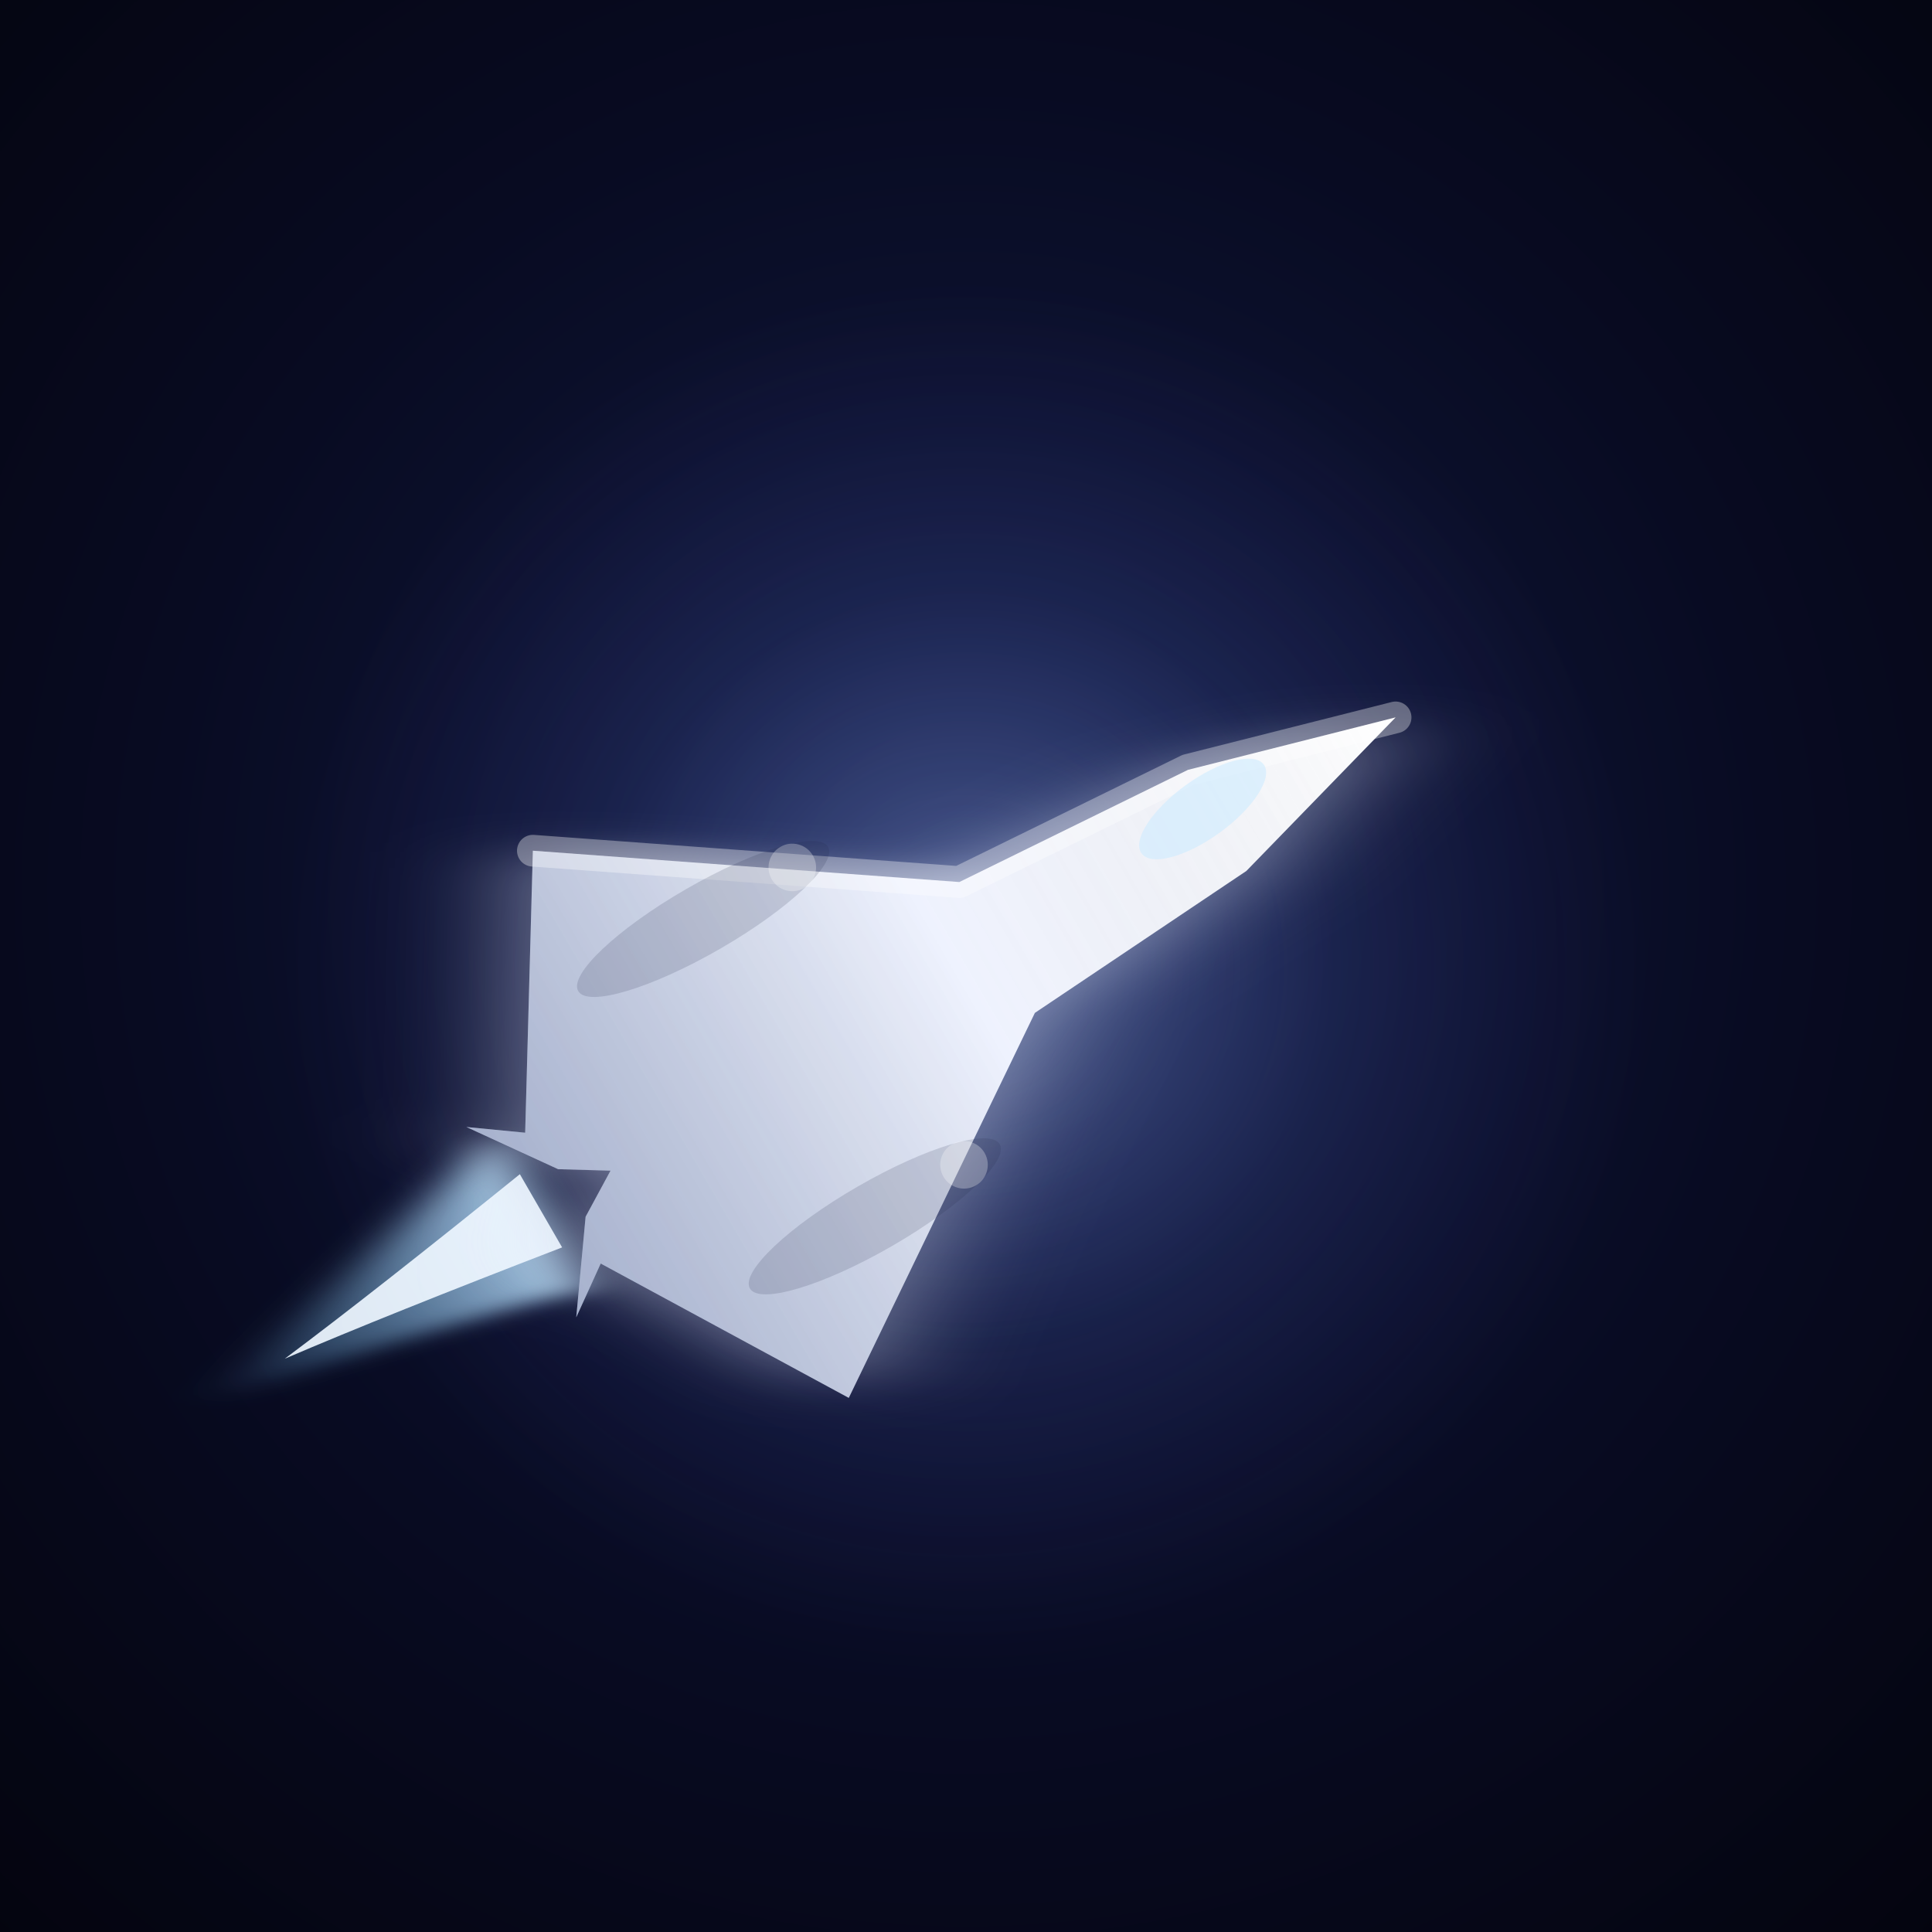
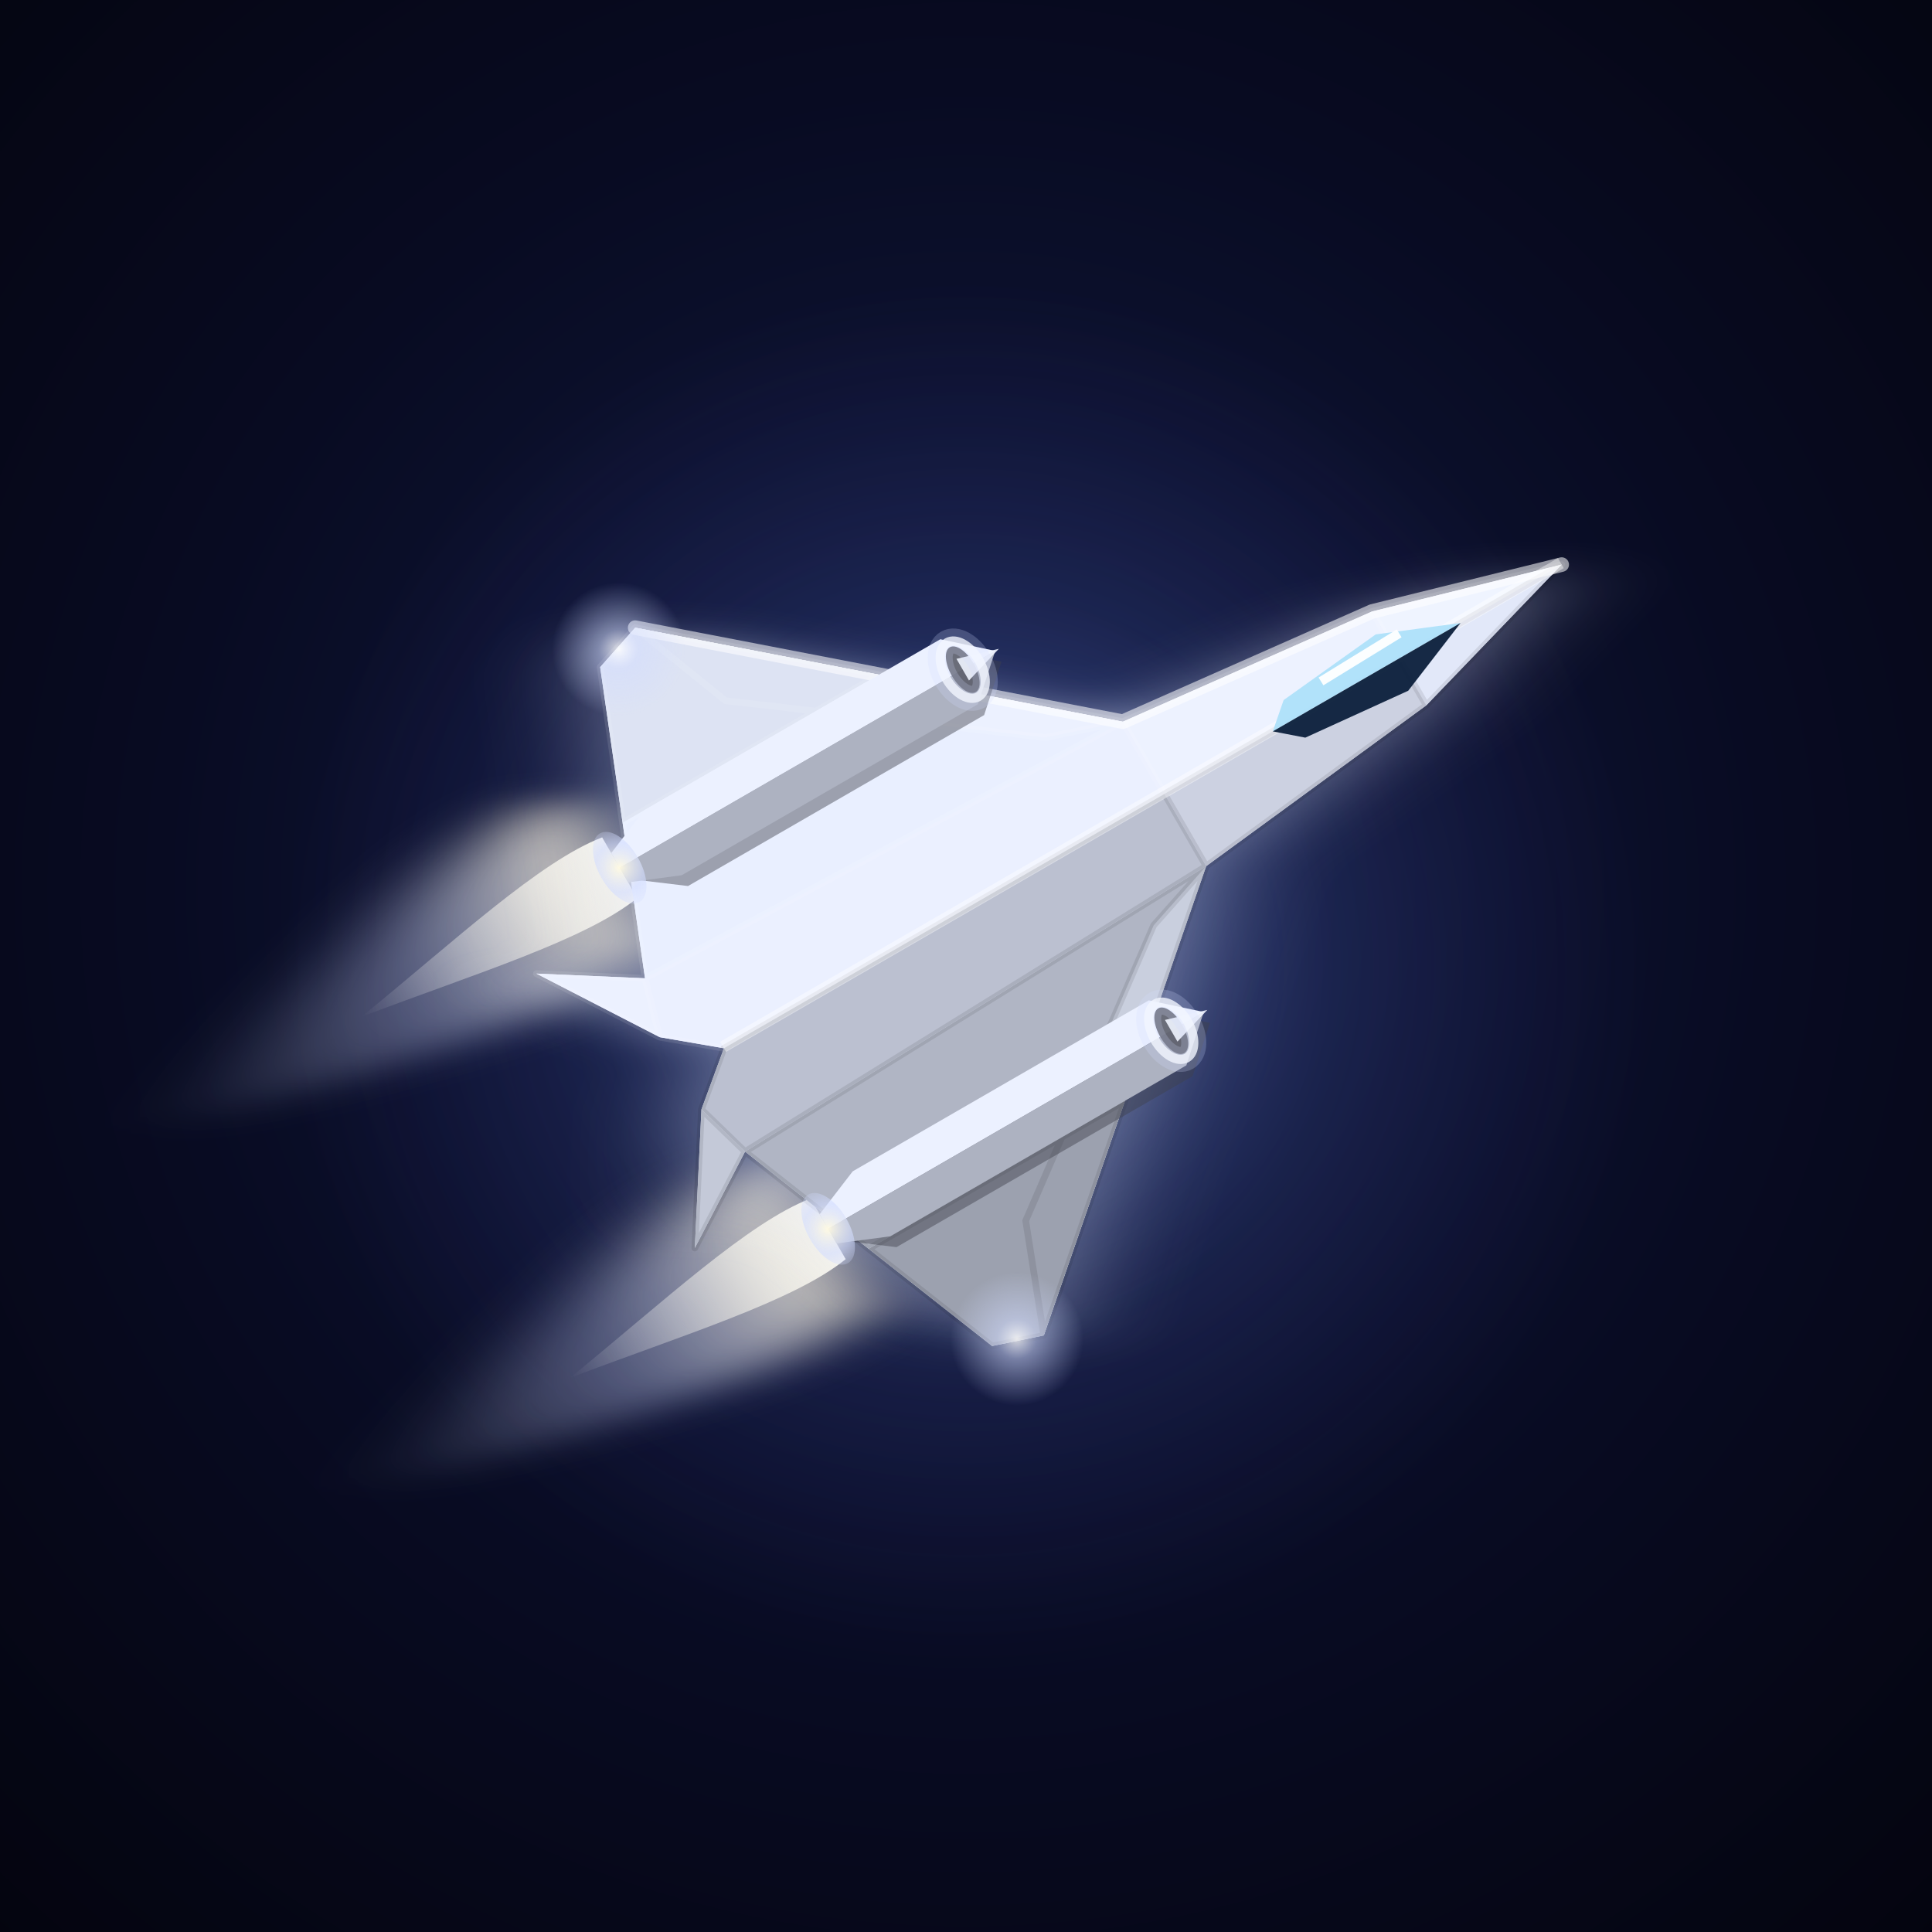
<svg xmlns="http://www.w3.org/2000/svg" width="1024" height="1024" viewBox="0 0 1024 1024">
  <defs>
    <radialGradient id="bgGrd" cx="50%" cy="46%" r="75%">
      <stop offset="0%" stop-color="#141c44" />
      <stop offset="55%" stop-color="#080b22" />
      <stop offset="100%" stop-color="#04040e" />
    </radialGradient>
    <radialGradient id="aura" cx="50%" cy="50%" r="50%">
      <stop offset="0%" stop-color="#a9c4ff" stop-opacity="0.42" />
      <stop offset="55%" stop-color="#6f8dff" stop-opacity="0.12" />
      <stop offset="100%" stop-color="#5a4fe0" stop-opacity="0" />
    </radialGradient>
-     <linearGradient id="shipGrd" x1="0" y1="0" x2="1" y2="0">
-       <stop offset="0%" stop-color="#c9d5f2" />
-       <stop offset="55%" stop-color="#f2f5ff" />
-       <stop offset="100%" stop-color="#ffffff" />
-     </linearGradient>
-     <linearGradient id="shipShade" x1="1" y1="0" x2="0" y2="0">
-       <stop offset="0%" stop-color="#ffffff" stop-opacity="0.12" />
-       <stop offset="50%" stop-color="#000000" stop-opacity="0" />
-       <stop offset="100%" stop-color="#1a1f3a" stop-opacity="0.20" />
-     </linearGradient>
-     <linearGradient id="jetGrd" x1="0" y1="0" x2="1" y2="0">
-       <stop offset="0%" stop-color="#6cc4ff" stop-opacity="0" />
-       <stop offset="100%" stop-color="#c2e6ff" stop-opacity="0.85" />
-     </linearGradient>
-     <filter id="shipGlow" x="-60%" y="-60%" width="220%" height="220%">
-       <feGaussianBlur stdDeviation="19" />
-     </filter>
-     <filter id="jetBlur" x="-60%" y="-60%" width="220%" height="220%">
-       <feGaussianBlur stdDeviation="7" />
-     </filter>
  </defs>
  <rect width="1024" height="1024" fill="url(#bgGrd)" />
  <circle cx="512" cy="512" r="360" fill="url(#aura)" />
-   <g transform="translate(508,514) rotate(-30) scale(1.4) translate(-32.5,0)">
-     <path d="M -150 -34 Q -235 -11 -300 0 Q -235 11 -150 34 Z" fill="url(#jetGrd)" filter="url(#jetBlur)" />
-     <path d="M -150 -16 Q -220 -5 -262 0 Q -220 5 -150 16 Z" fill="#eef6ff" opacity="0.92" />
-     <path d="M 223.6 0 L 145.6 -22.1 L 49.4 -28.6 L -84.5 -119.6 L -140.4 -28.6 L -158.6 -41.6 L -136.5 -10.4 L -119.6 0 L -136.5 10.4 L -158.6 41.6 L -140.4 28.6 L -84.5 119.6 L 49.4 28.6 L 145.6 22.1 Z" fill="#e8eeff" opacity="0.5" filter="url(#shipGlow)" />
-     <path d="M 223.6 0 L 145.6 -22.1 L 49.4 -28.6 L -84.5 -119.6 L -140.4 -28.6 L -158.6 -41.6 L -136.5 -10.4 L -119.6 0 L -136.5 10.4 L -158.6 41.6 L -140.4 28.6 L -84.5 119.6 L 49.4 28.6 L 145.6 22.1 Z" fill="url(#shipGrd)" />
-     <path d="M 223.6 0 L 145.6 -22.1 L 49.4 -28.6 L -84.5 -119.6 L -140.4 -28.6 L -158.6 -41.6 L -136.5 -10.4 L -119.6 0 L -136.5 10.4 L -158.6 41.6 L -140.4 28.6 L -84.5 119.6 L 49.4 28.6 L 145.6 22.1 Z" fill="url(#shipShade)" />
-     <path d="M 223.6 0 L 145.6 -22.1 L 49.4 -28.6 L -84.5 -119.6" fill="none" stroke="#ffffff" stroke-opacity="0.34" stroke-width="12" stroke-linejoin="round" stroke-linecap="round" />
-     <ellipse cx="-41.6" cy="-65" rx="54.6" ry="13" fill="#20264a" fill-opacity="0.16" />
-     <ellipse cx="-41.6" cy="65" rx="54.6" ry="13" fill="#20264a" fill-opacity="0.16" />
-     <circle cx="-2.6" cy="-65" r="9" fill="#ffffff" fill-opacity="0.28" />
-     <circle cx="-2.6" cy="65" r="9" fill="#ffffff" fill-opacity="0.28" />
-     <ellipse cx="143" cy="-6.5" rx="28.6" ry="11.05" transform="rotate(-6 143 -6.5)" fill="#cdebff" fill-opacity="0.6" />
+   <g transform="translate(577,444) rotate(-30) scale(1.70) translate(-11.7,0)">
+     <defs>
+       <filter id="imHalo" x="-60%" y="-60%" width="220%" height="220%">
+         <feGaussianBlur stdDeviation="13.65" />
+       </filter>
+       <filter id="imJet" x="-60%" y="-60%" width="220%" height="220%">
+         <feGaussianBlur stdDeviation="9.75" />
+       </filter>
+       <linearGradient id="imJetGrd" gradientUnits="userSpaceOnUse" x1="-288.6" y1="0" x2="-119.6" y2="0">
+         <stop offset="0%" stop-color="rgb(210,220,255)" stop-opacity="0" />
+         <stop offset="55%" stop-color="rgb(210,220,255)" stop-opacity="0.34" />
+         <stop offset="100%" stop-color="#fff5d7" stop-opacity="0.85" />
+       </linearGradient>
+       <linearGradient id="imJetCore" gradientUnits="userSpaceOnUse" x1="-212.55" y1="0" x2="-119.6" y2="0">
+         <stop offset="0%" stop-color="#ffffff" stop-opacity="0" />
+         <stop offset="60%" stop-color="#fdfbf2" stop-opacity="0.55" />
+         <stop offset="100%" stop-color="#fffdf4" stop-opacity="0.95" />
+       </linearGradient>
+       <radialGradient id="imNozT" gradientUnits="userSpaceOnUse" cx="-119.6" cy="-65" r="15.6">
+         <stop offset="0%" stop-color="#fffae1" stop-opacity="0.95" />
+         <stop offset="50%" stop-color="rgb(210,220,255)" stop-opacity="0.6" />
+         <stop offset="100%" stop-color="rgb(210,220,255)" stop-opacity="0" />
+       </radialGradient>
+       <radialGradient id="imStrbT" gradientUnits="userSpaceOnUse" cx="-85.8" cy="-124.15" r="20.8">
+         <stop offset="0%" stop-color="#ffffff" stop-opacity="0.8" />
+         <stop offset="30%" stop-color="rgb(210,220,255)" stop-opacity="0.5" />
+         <stop offset="100%" stop-color="rgb(210,220,255)" stop-opacity="0" />
+       </radialGradient>
+       <radialGradient id="imNozB" gradientUnits="userSpaceOnUse" cx="-119.6" cy="65" r="15.6">
+         <stop offset="0%" stop-color="#fffae1" stop-opacity="0.95" />
+         <stop offset="50%" stop-color="rgb(210,220,255)" stop-opacity="0.6" />
+         <stop offset="100%" stop-color="rgb(210,220,255)" stop-opacity="0" />
+       </radialGradient>
+       <radialGradient id="imStrbB" gradientUnits="userSpaceOnUse" cx="-85.8" cy="124.15" r="20.8">
+         <stop offset="0%" stop-color="#ffffff" stop-opacity="0.8" />
+         <stop offset="30%" stop-color="rgb(210,220,255)" stop-opacity="0.5" />
+         <stop offset="100%" stop-color="rgb(210,220,255)" stop-opacity="0" />
+       </radialGradient>
+     </defs>
+     <path d="M -119.6 -92.3 C -156.78 -100.49 -221 -80.02 -288.6 -65 C -221 -49.98 -156.78 -29.51 -119.6 -37.7 Z" fill="url(#imJetGrd)" filter="url(#imJet)" />
+     <path d="M -119.6 -75.92 C -140.05 -79.2 -175.37 -71.01 -212.55 -65 C -175.37 -58.99 -140.05 -50.8 -119.6 -54.08 Z" fill="url(#imJetCore)" />
+     <path d="M -119.6 37.7 C -156.78 29.51 -221 49.98 -288.6 65 C -221 80.02 -156.78 100.49 -119.6 92.3 Z" fill="url(#imJetGrd)" filter="url(#imJet)" />
+     <path d="M -119.6 54.08 C -140.05 50.8 -175.37 58.99 -212.55 65 C -175.37 71.01 -140.05 79.2 -119.6 75.92 Z" fill="url(#imJetCore)" />
+     <path d="M 182 0 L 123.5 -16.9 L 39 -26 L -78 -127.4 L -93.6 -122.2 L -130 -31.2 L -158.6 -49.4 L -135.2 -13 L -119.6 0 L -135.2 13 L -158.6 49.4 L -130 31.2 L -93.6 122.2 L -78 127.4 L 39 26 L 123.5 16.9 Z" fill="#e0e8ff" opacity="0.44" filter="url(#imHalo)" />
+     <path d="M 182 0 L 123.5 -16.9 L 39 -26 L -78 -127.4 L -93.6 -122.2 L -130 -31.2 L -158.6 -49.4 L -135.2 -13 L -119.6 0 L -135.2 13 L -158.6 49.4 L -130 31.2 L -93.6 122.2 L -78 127.4 L 39 26 L 123.5 16.9 Z" fill="#e8eeff" />
+     <g>
+       <path d="M 182 0 L 123.5 -16.9 L 123.5 0 Z" fill="#eff4ff" />
+       <path d="M 123.5 0 L 123.5 -16.9 L 39 -26 L 39 0 Z" fill="#edf2ff" />
+       <path d="M 39 0 L 39 -26 L -130 -31.2 L -135.2 -13 L -119.6 0 Z" fill="#ebf0ff" />
+       <path d="M 39 -26 L -19.5 -76.7 L -111.8 -76.7 L -130 -31.2 Z" fill="#e9efff" />
+       <path d="M 39 -26 L -78 -127.4 L -65 -93.6 L 15.6 -33.8 Z" fill="#ecf1ff" />
+       <path d="M -19.5 -76.7 L -78 -127.4 L -93.6 -122.2 L -111.8 -76.7 Z" fill="#dde3f3" />
+       <path d="M -130 -31.2 L -158.6 -49.4 L -135.2 -13 Z" fill="#ecf1ff" />
+       <path d="M 182 0 L 123.5 -16.9 L 123.5 0 Z M 123.5 0 L 123.5 -16.9 L 39 -26 L 39 0 Z M 39 0 L 39 -26 L -130 -31.2 L -135.2 -13 L -119.6 0 Z M 39 -26 L -19.5 -76.7 L -111.8 -76.7 L -130 -31.2 Z M 39 -26 L -78 -127.4 L -65 -93.6 L 15.6 -33.8 Z M -19.5 -76.7 L -78 -127.4 L -93.6 -122.2 L -111.8 -76.7 Z M -130 -31.2 L -158.6 -49.4 L -135.2 -13 Z" fill="none" stroke="#ffffff" stroke-opacity="0.1" stroke-width="2.08" stroke-linejoin="round" />
+     </g>
+     <g>
+       <path d="M 182 0 L 123.5 16.9 L 123.5 0 Z" fill="#e2e8f9" />
+       <path d="M 123.5 0 L 123.5 16.9 L 39 26 L 39 0 Z" fill="#ccd1e1" />
+       <path d="M 39 0 L 39 26 L -130 31.2 L -135.2 13 L -119.6 0 Z" fill="#bbc0d0" />
+       <path d="M 39 26 L -19.5 76.7 L -111.8 76.7 L -130 31.2 Z" fill="#b0b5c4" />
+       <path d="M 39 26 L -78 127.4 L -65 93.6 L 15.6 33.8 Z" fill="#c9cfde" />
+       <path d="M -19.5 76.7 L -78 127.4 L -93.6 122.2 L -111.8 76.7 Z" fill="#9ca1af" />
+       <path d="M -130 31.2 L -158.6 49.4 L -135.2 13 Z" fill="#c4c9d8" />
+       <path d="M 182 0 L 123.5 16.9 L 123.5 0 Z M 123.5 0 L 123.5 16.9 L 39 26 L 39 0 Z M 39 0 L 39 26 L -130 31.2 L -135.2 13 L -119.6 0 Z M 39 26 L -19.5 76.7 L -111.8 76.7 L -130 31.2 Z M 39 26 L -78 127.4 L -65 93.6 L 15.6 33.8 Z M -19.5 76.7 L -78 127.4 L -93.6 122.2 L -111.8 76.7 Z M -130 31.2 L -158.6 49.4 L -135.2 13 Z" fill="none" stroke="#000000" stroke-opacity="0.09" stroke-width="2.08" stroke-linejoin="round" />
+     </g>
+     <path d="M 182 -0.52 L -119.6 -0.52" fill="none" stroke="#ffffff" stroke-opacity="0.42" stroke-width="3.64" />
+     <path d="M 182 0 L 123.5 -16.9 L 39 -26 L -78 -127.4" fill="none" stroke="#ffffff" stroke-opacity="0.55" stroke-width="4.55" stroke-linecap="round" stroke-linejoin="round" />
+     <path d="M 15.6 -61.1 L 2.6 -72.8 L -104 -72.8 L -119.6 -61.1 L -104 -49.4 L 2.6 -49.4 Z" fill="#3f424c" fill-opacity="0.45" />
+     <path d="M 15.6 -65 L 2.6 -76.7 L -104 -76.7 L -119.6 -70.27 L -119.6 -65 Z" fill="#ecf1ff" />
+     <path d="M 15.6 -65 L 2.6 -53.3 L -104 -53.3 L -119.6 -59.73 L -119.6 -65 Z" fill="#adb2c1" />
+     <ellipse cx="3.9" cy="-65" rx="3.9" ry="8.06" fill="#5c5f6b" fill-opacity="0.9" />
+     <path d="M 16.9 -65 L 3.9 -68.9 L 3.9 -61.1 Z" fill="#f0f4ff" fill-opacity="0.9" />
+     <ellipse cx="-119.6" cy="-65" rx="6.5" ry="12.35" fill="url(#imNozT)" />
+     <ellipse cx="3.9" cy="-65" rx="5.85" ry="9.75" fill="none" stroke="rgb(210,220,255)" stroke-opacity="0.22" stroke-width="7.8" />
+     <ellipse cx="3.9" cy="-65" rx="5.85" ry="9.75" fill="none" stroke="#f2f6ff" stroke-opacity="0.8" stroke-width="2.86" />
+     <path d="M 15.6 68.9 L 2.6 57.2 L -104 57.2 L -119.6 68.9 L -104 80.6 L 2.6 80.6 Z" fill="#3f424c" fill-opacity="0.45" />
+     <path d="M 15.6 65 L 2.6 53.3 L -104 53.3 L -119.6 59.73 L -119.6 65 Z" fill="#ecf1ff" />
+     <path d="M 15.6 65 L 2.6 76.7 L -104 76.7 L -119.6 70.27 L -119.6 65 Z" fill="#adb2c1" />
+     <ellipse cx="3.9" cy="65" rx="3.9" ry="8.06" fill="#5c5f6b" fill-opacity="0.9" />
+     <path d="M 16.9 65 L 3.9 61.1 L 3.9 68.9 Z" fill="#f0f4ff" fill-opacity="0.9" />
+     <ellipse cx="-119.6" cy="65" rx="6.5" ry="12.35" fill="url(#imNozB)" />
+     <ellipse cx="3.9" cy="65" rx="5.85" ry="9.75" fill="none" stroke="rgb(210,220,255)" stroke-opacity="0.22" stroke-width="7.8" />
+     <ellipse cx="3.9" cy="65" rx="5.85" ry="9.75" fill="none" stroke="#f2f6ff" stroke-opacity="0.8" stroke-width="2.86" />
+     <path d="M 145.6 0 L 120.9 -10.14 L 85.8 -6.76 L 78 0 Z" fill="#afe1fa" fill-opacity="0.97" />
+     <path d="M 145.6 0 L 78 0 L 85.8 6.76 L 120.9 10.14 Z" fill="#0e223e" fill-opacity="0.96" />
+     <path d="M 127.4 -6.76 L 98.8 -5.98" fill="none" stroke="#ffffff" stroke-opacity="0.95" stroke-width="2.86" />
+     <circle cx="-85.8" cy="-124.15" r="20.8" fill="url(#imStrbT)" />
+     <circle cx="-85.8" cy="124.15" r="20.8" fill="url(#imStrbB)" />
  </g>
</svg>
